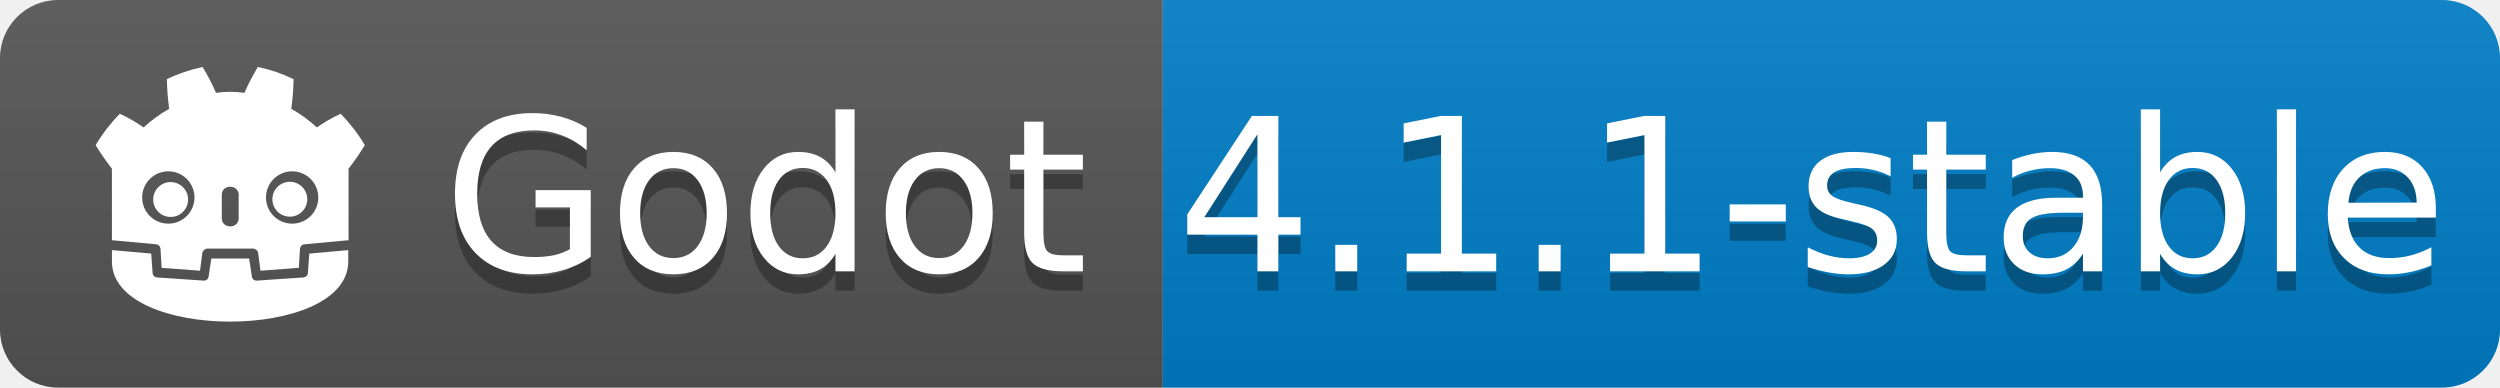
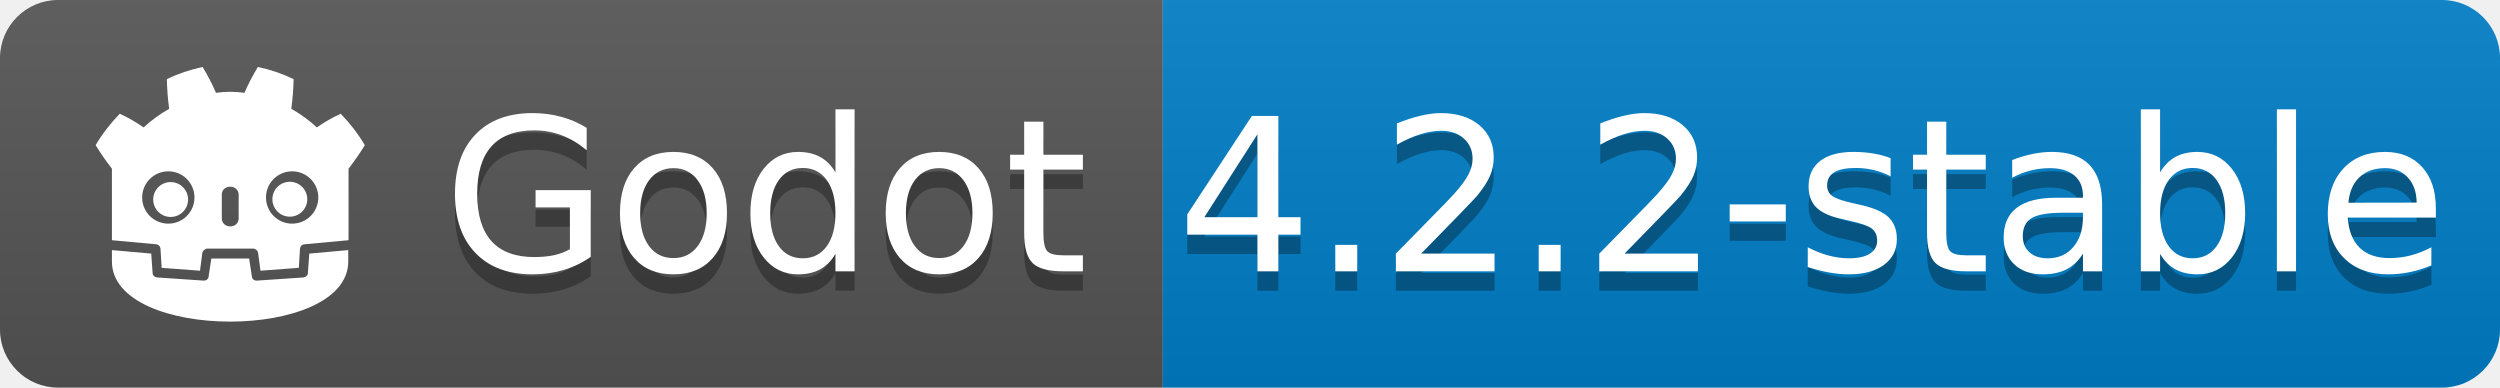
- <svg xmlns="http://www.w3.org/2000/svg" width="129" height="20" aria-label="Godot: 4.1.1-stable" role="img" version="1.1">
+ <svg xmlns="http://www.w3.org/2000/svg" width="129" height="20" aria-label="Godot: 4.2.2-stable">
  <linearGradient id="s" x2="0" y2="100%">
    <stop stop-color="#bbb" stop-opacity=".1" offset="0" />
    <stop stop-opacity=".1" offset="1" />
  </linearGradient>
  <clipPath id="r">
    <rect width="129" height="20" rx="3" fill="#fff" />
  </clipPath>
  <g clip-path="url(#r)">
    <rect width="60" height="20" fill="#555" />
    <rect x="60" width="69" height="20" fill="#007ec6" />
    <rect width="129" height="20" fill="url(#s)" />
  </g>
  <g fill="#fff" font-family="Verdana,Geneva,DejaVu Sans,sans-serif" font-size="110" text-anchor="middle" text-rendering="geometricPrecision">
    <text transform="scale(.1)" x="395" y="150" fill="#010101" fill-opacity=".3" aria-hidden="true" textLength="330">Godot</text>
    <text transform="scale(.1)" x="395" y="140" fill="#fff" textLength="330">Godot</text>
-     <text transform="scale(.1)" x="935" y="150" fill="#010101" fill-opacity=".3" aria-hidden="true" textLength="590">4.1.1-stable</text>
-     <text transform="scale(.1)" x="935" y="140" fill="#fff" textLength="590">4.1.1-stable</text>
+     <text transform="scale(.1)" x="935" y="150" fill="#010101" fill-opacity=".3" aria-hidden="true" textLength="590">4.2.2-stable</text>
+     <text transform="scale(.1)" x="935" y="140" fill="#fff" textLength="590">4.2.2-stable</text>
    <g transform="matrix(.015 0 0 .015 4.2 2.3)">
-       <path d="m777 532a60 60 0 0 1-60 60 60 60 0 0 1-60-60 60 60 0 0 1 60-60 60 60 0 0 1 60 60zm-360-455c-43 9.3-84 23-123 42 0.67 34 3.3 68 8 102-32 18-61 39-88 64-26-18-53-34-82-47-32 33-60 69-83 108 17 28 36 55 56 81v246l152 14c8 0.67 13 5.4 15 14l4 67 132 9.9 8-61c1.3-7.3 6.3-12 15-15h162c8.7 2.7 14 7.6 15 15l8 61 132-9.9 4-67c2-8.7 7-13 15-14l152-14v-246c20-26 39-53 56-81-23-39-51-75-83-108-29 13-56 29-82 47-27-25-56-46-88-64 4.7-34 7.3-68 8-102-39-19-80-33-123-42-17 29-33 58-46 89-33-4.7-65-4.7-98 0-13-31-29-60-46-89zm-118 359a90 90 0 0 1 90 90 90 90 0 0 1-90 90 90 90 0 0 1-90-90 90 90 0 0 1 90-90zm426 0a90 90 0 0 1 90 90 90 90 0 0 1-90 90 90 90 0 0 1-90-90 90 90 0 0 1 90-90zm-213 53c14 0 27 8.4 29 25v86c-3 34-55 34-58 0v-86c1.5-17 15-25 29-25zm-407 218v39c0 276 813 276 813 0v-39l-134 12-5 69c-1.3 6.7-6.1 11-14 13l-162 11c-8 0-13-3.6-16-11l-10-65h-130l-9.9 65c-2.7 7.3-8 11-16 11l-162-11c-8-2-13-6.4-14-13l-4.9-69zm262-174a60 60 0 0 1-60 60 60 60 0 0 1-60-60 60 60 0 0 1 60-60 60 60 0 0 1 60 60z" />
+       <path d="m777 532a60 60 0 01-60 60 60 60 0 01-60-60 60 60 0 0160-60 60 60 0 0160 60zm-360-455c-43 9.3-84 23-123 42 .67 34 3.3 68 8 102-32 18-61 39-88 64-26-18-53-34-82-47-32 33-60 69-83 108 17 28 36 55 56 81v246l152 14c8 .67 13 5.4 15 14l4 67 132 9.9 8-61c1.3-7.3 6.3-12 15-15h162c8.7 2.7 14 7.6 15 15l8 61 132-9.9 4-67c2-8.7 7-13 15-14l152-14v-246c20-26 39-53 56-81-23-39-51-75-83-108-29 13-56 29-82 47-27-25-56-46-88-64 4.7-34 7.3-68 8-102-39-19-80-33-123-42-17 29-33 58-46 89-33-4.7-65-4.7-98 0-13-31-29-60-46-89zm-118 359a90 90 0 0190 90 90 90 0 01-90 90 90 90 0 01-90-90 90 90 0 0190-90zm426 0a90 90 0 0190 90 90 90 0 01-90 90 90 90 0 01-90-90 90 90 0 0190-90zm-213 53c14 0 27 8.4 29 25v86c-3 34-55 34-58 0v-86c1.5-17 15-25 29-25zm-407 218v39c0 276 813 276 813 0v-39l-134 12-5 69c-1.3 6.7-6.1 11-14 13l-162 11c-8 0-13-3.6-16-11l-10-65h-130l-9.9 65c-2.7 7.3-8 11-16 11l-162-11c-8-2-13-6.4-14-13l-4.9-69zm262-174a60 60 0 01-60 60 60 60 0 01-60-60 60 60 0 0160-60 60 60 0 0160 60z" />
    </g>
  </g>
</svg>
